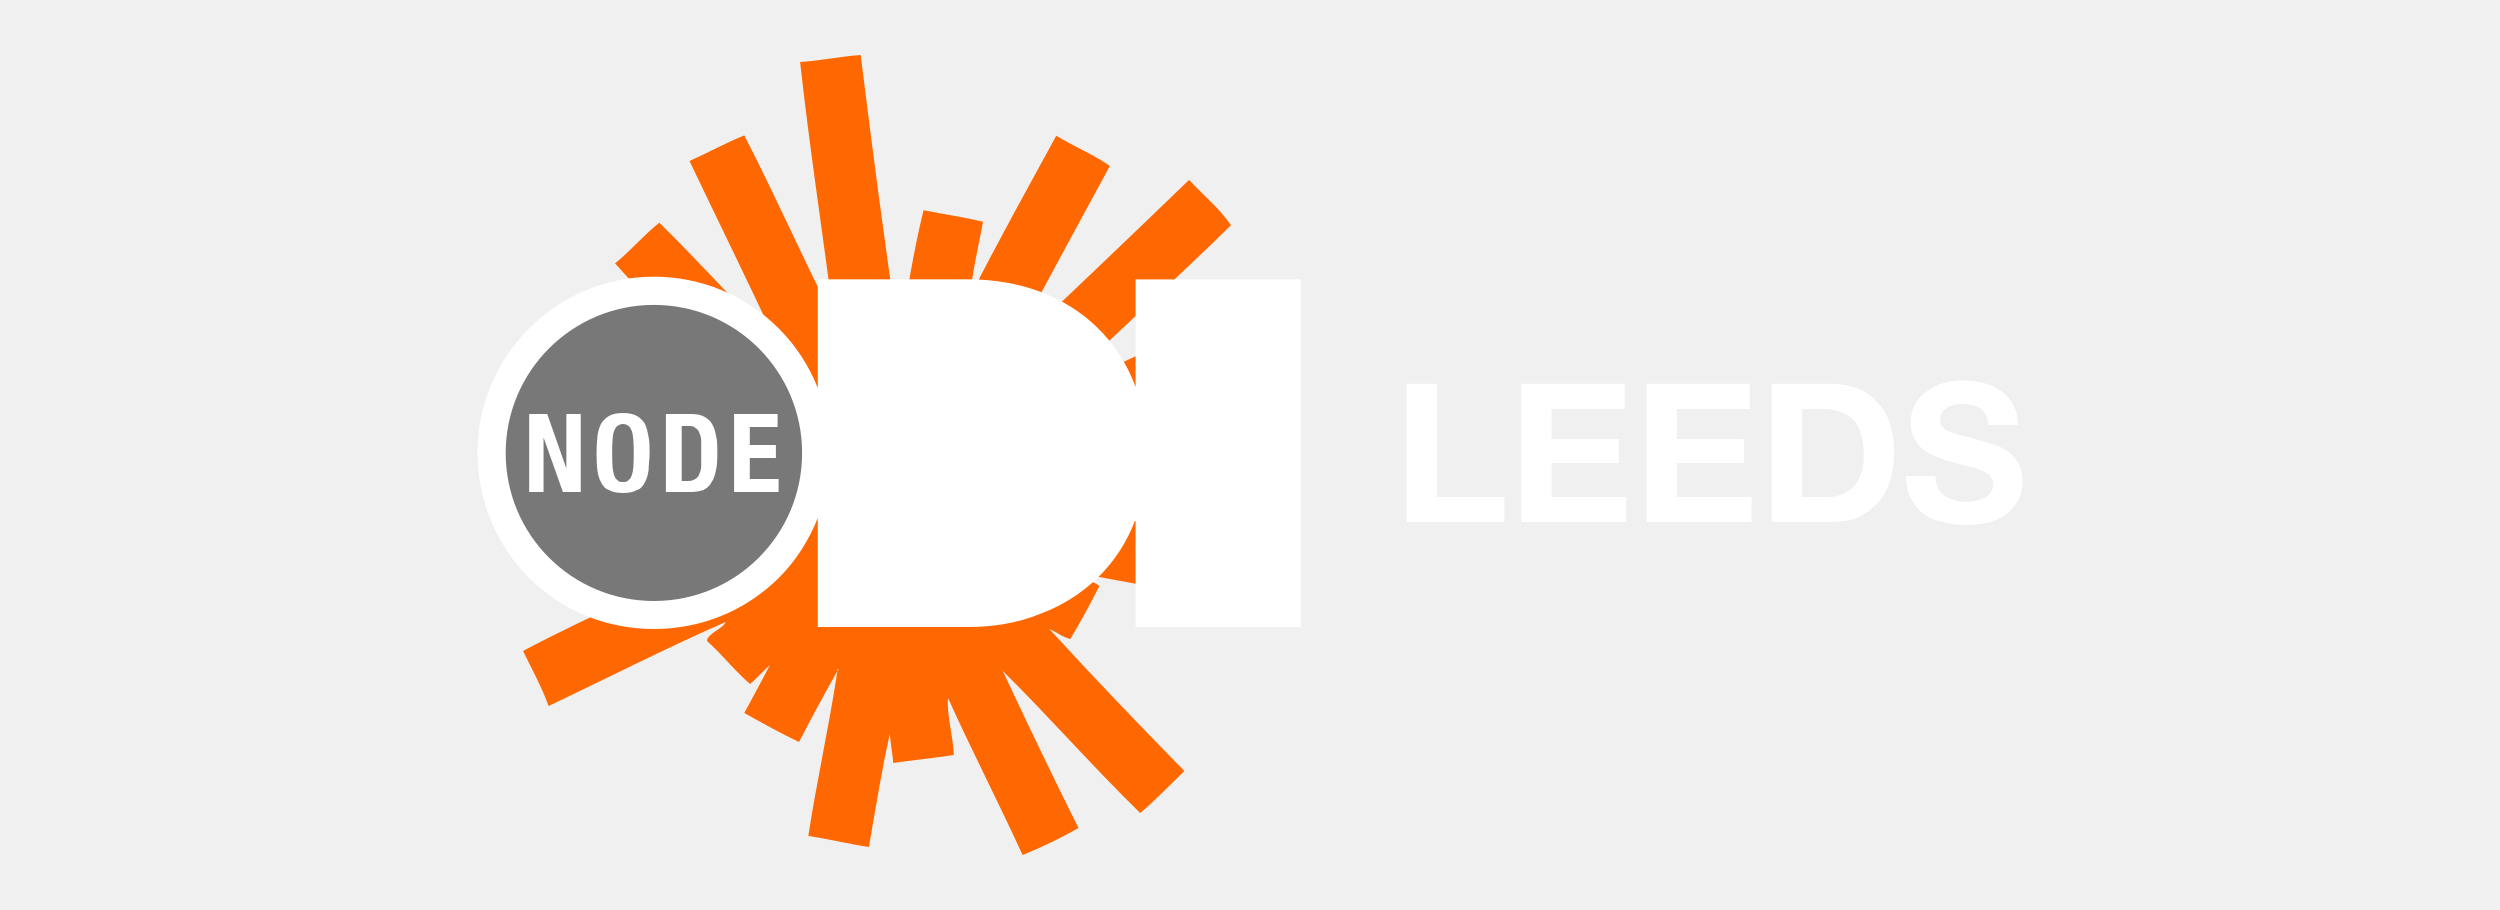
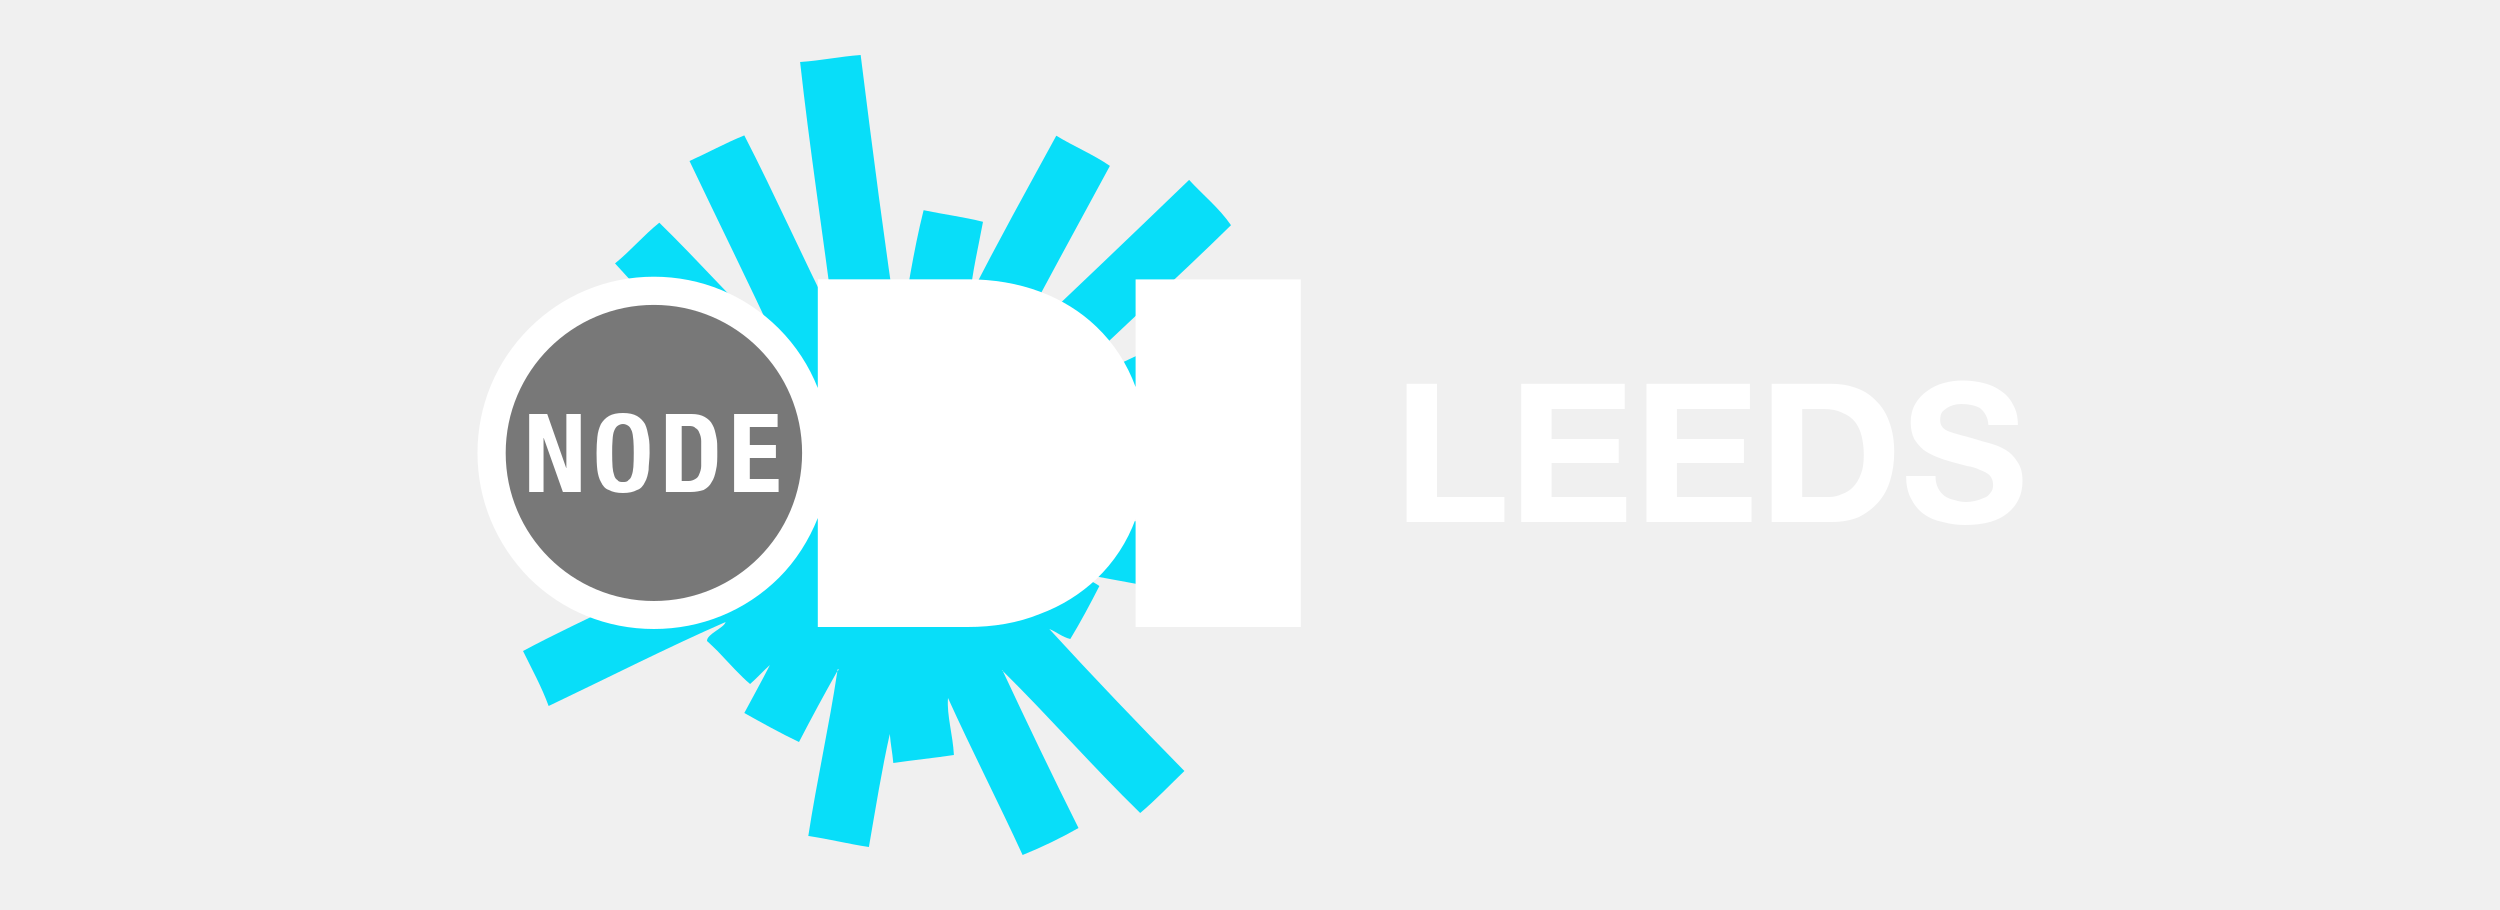
<svg xmlns="http://www.w3.org/2000/svg" width="250" height="91" viewBox="0 0 250 91" id="svg2" version="1.1">
  <defs id="defs4" />
  <g id="layer1" transform="translate(0,-961.4)">
    <circle style="opacity:1;fill:#000000;fill-opacity:0.5;stroke:none;stroke-width:3;stroke-linecap:round;stroke-linejoin:round;stroke-miterlimit:4;stroke-dasharray:9, 9;stroke-dashoffset:0;stroke-opacity:1" id="path4139" cx="65.42" cy="1006.6" r="15.714" />
    <rect style="opacity:1;fill:#000000;fill-opacity:0.5;stroke:none;stroke-width:3;stroke-linecap:round;stroke-linejoin:round;stroke-miterlimit:4;stroke-dasharray:9, 9;stroke-dashoffset:0;stroke-opacity:1" id="rect4141" width="35.179" height="10" x="87.92" y="1001.7" />
-     <path style="clip-rule:evenodd;opacity:1;fill:#ff6700;fill-opacity:1;fill-rule:evenodd" d="m 86.07,966.9 c -2.1,0.15 -3.94,0.56 -6.06,0.7 0.92,8.34 2.24,17.03 3.38,25.73 -3.07,-6.04 -5.86,-12.38 -8.96,-18.39 -1.91,0.77 -3.63,1.73 -5.48,2.56 2.9,6.1 5.89,12.12 8.74,18.28 0.14,0 0.1,0.17 0,0 -4,-3.96 -7.74,-8.18 -11.76,-12.11 -1.58,1.26 -2.862,2.81 -4.428,4.07 1.016,1.14 2.056,2.25 3.108,3.36 l 0.72,0 c 8.53,0 15.44,6.95 15.44,15.5 0,8.6 -6.93,15.5 -15.44,15.5 -1.13,0 -2.251,-0.1 -3.349,-0.4 -3.266,1.6 -6.509,3.1 -9.68,4.8 0.877,1.8 1.828,3.5 2.563,5.5 5.877,-2.8 11.976,-5.9 17.696,-8.4 -0.15,0.6 -1.89,1.2 -1.86,1.9 0,0 0.87,0.8 1.05,1 1.04,1.1 2.4,2.6 3.26,3.3 0.69,-0.6 1.31,-1.3 1.98,-1.9 -0.81,1.6 -1.71,3.2 -2.56,4.8 1.8,1 3.57,2 5.47,2.9 1.24,-2.4 2.54,-4.8 3.84,-7.1 0,-0.1 0,-0.2 0.12,-0.2 0,0 0,0.2 -0.12,0.2 -0.84,5.6 -2.05,10.9 -2.91,16.5 2.08,0.3 4,0.8 6.06,1.1 0.66,-3.8 1.28,-7.7 2.09,-11.3 0.1,1.2 0.24,1.7 0.35,2.9 2.03,-0.3 4.08,-0.5 6.06,-0.8 -0.1,-2 -0.73,-4 -0.59,-5.7 2.4,5.3 5.03,10.4 7.46,15.7 1.98,-0.8 3.83,-1.7 5.59,-2.7 -2.6,-5.2 -5.09,-10.4 -7.57,-15.7 -0.14,0 -0.1,-0.2 0,0 4.66,4.6 9.02,9.6 13.74,14.2 1.55,-1.3 2.96,-2.8 4.42,-4.2 -4.52,-4.6 -9.3,-9.6 -13.51,-14.2 0.75,0.3 1.28,0.8 2.1,1 1.03,-1.7 1.99,-3.5 2.91,-5.3 -0.71,-0.5 -1.56,-0.8 -2.21,-1.3 2.16,0.4 4.32,0.8 6.52,1.2 0.3,-2.1 0.73,-4 1.05,-6.1 -2.1,-0.4 -4.49,-0.5 -6.29,-1.3 3.84,-0.4 7.63,-0.9 11.41,-1.4 l -32.51,0 0,-9.1 28.21,0 c -0.84,-1.7 -1.57,-3.42 -2.45,-5.03 -2.66,1.26 -5.35,2.49 -7.92,3.83 -0.1,-0.4 0.42,-0.8 0.7,-1.03 5.31,-5.2 11.31,-10.6 16.65,-15.85 -1.18,-1.72 -2.8,-3.01 -4.19,-4.53 -5.91,5.7 -11.84,11.37 -17.82,17 0,0.14 -0.17,0.1 0,0 3.24,-6.2 6.59,-12.28 9.9,-18.4 -1.65,-1.14 -3.63,-1.96 -5.36,-3.02 -2.9,5.32 -5.85,10.6 -8.61,16.06 0.17,-2.26 0.84,-5.05 1.28,-7.45 -1.89,-0.48 -3.99,-0.75 -5.94,-1.16 -1.03,4.1 -1.69,8.56 -2.45,12.92 -1.44,-9.51 -2.68,-19.11 -3.84,-28.41 z m -37.376,34.8 c -0.605,1.6 0.114,3.8 -0.408,5.5 l 0,0.7 c 0.822,0.1 0.88,0.2 1.701,0.3 -0.06,-0.5 -0.1,-1.1 -0.108,-1.6 0,-1.5 0.235,-3 0.68,-4.5 -0.619,-0.2 -1.25,-0.3 -1.865,-0.4 z m 80.696,2 c -1.88,0.2 -3.74,0.4 -5.59,0.7 l 0,6.2 c 2.1,-0.3 3.68,-0.7 5.78,-1 l 0,-1 c -0.32,-1.6 0,-3.2 -0.19,-4.9 z m -75.927,12.8 c 0.156,1.2 0.308,2.4 0.469,3.5 1.004,-0.1 2.015,-0.2 3.028,-0.4 -1.315,-0.8 -2.494,-1.9 -3.497,-3.1 z" id="path4450" />
+     <path style="clip-rule:evenodd;opacity:1;fill:#08DEF9;fill-opacity:1;fill-rule:evenodd" d="m 86.07,966.9 c -2.1,0.15 -3.94,0.56 -6.06,0.7 0.92,8.34 2.24,17.03 3.38,25.73 -3.07,-6.04 -5.86,-12.38 -8.96,-18.39 -1.91,0.77 -3.63,1.73 -5.48,2.56 2.9,6.1 5.89,12.12 8.74,18.28 0.14,0 0.1,0.17 0,0 -4,-3.96 -7.74,-8.18 -11.76,-12.11 -1.58,1.26 -2.862,2.81 -4.428,4.07 1.016,1.14 2.056,2.25 3.108,3.36 l 0.72,0 c 8.53,0 15.44,6.95 15.44,15.5 0,8.6 -6.93,15.5 -15.44,15.5 -1.13,0 -2.251,-0.1 -3.349,-0.4 -3.266,1.6 -6.509,3.1 -9.68,4.8 0.877,1.8 1.828,3.5 2.563,5.5 5.877,-2.8 11.976,-5.9 17.696,-8.4 -0.15,0.6 -1.89,1.2 -1.86,1.9 0,0 0.87,0.8 1.05,1 1.04,1.1 2.4,2.6 3.26,3.3 0.69,-0.6 1.31,-1.3 1.98,-1.9 -0.81,1.6 -1.71,3.2 -2.56,4.8 1.8,1 3.57,2 5.47,2.9 1.24,-2.4 2.54,-4.8 3.84,-7.1 0,-0.1 0,-0.2 0.12,-0.2 0,0 0,0.2 -0.12,0.2 -0.84,5.6 -2.05,10.9 -2.91,16.5 2.08,0.3 4,0.8 6.06,1.1 0.66,-3.8 1.28,-7.7 2.09,-11.3 0.1,1.2 0.24,1.7 0.35,2.9 2.03,-0.3 4.08,-0.5 6.06,-0.8 -0.1,-2 -0.73,-4 -0.59,-5.7 2.4,5.3 5.03,10.4 7.46,15.7 1.98,-0.8 3.83,-1.7 5.59,-2.7 -2.6,-5.2 -5.09,-10.4 -7.57,-15.7 -0.14,0 -0.1,-0.2 0,0 4.66,4.6 9.02,9.6 13.74,14.2 1.55,-1.3 2.96,-2.8 4.42,-4.2 -4.52,-4.6 -9.3,-9.6 -13.51,-14.2 0.75,0.3 1.28,0.8 2.1,1 1.03,-1.7 1.99,-3.5 2.91,-5.3 -0.71,-0.5 -1.56,-0.8 -2.21,-1.3 2.16,0.4 4.32,0.8 6.52,1.2 0.3,-2.1 0.73,-4 1.05,-6.1 -2.1,-0.4 -4.49,-0.5 -6.29,-1.3 3.84,-0.4 7.63,-0.9 11.41,-1.4 l -32.51,0 0,-9.1 28.21,0 c -0.84,-1.7 -1.57,-3.42 -2.45,-5.03 -2.66,1.26 -5.35,2.49 -7.92,3.83 -0.1,-0.4 0.42,-0.8 0.7,-1.03 5.31,-5.2 11.31,-10.6 16.65,-15.85 -1.18,-1.72 -2.8,-3.01 -4.19,-4.53 -5.91,5.7 -11.84,11.37 -17.82,17 0,0.14 -0.17,0.1 0,0 3.24,-6.2 6.59,-12.28 9.9,-18.4 -1.65,-1.14 -3.63,-1.96 -5.36,-3.02 -2.9,5.32 -5.85,10.6 -8.61,16.06 0.17,-2.26 0.84,-5.05 1.28,-7.45 -1.89,-0.48 -3.99,-0.75 -5.94,-1.16 -1.03,4.1 -1.69,8.56 -2.45,12.92 -1.44,-9.51 -2.68,-19.11 -3.84,-28.41 z m -37.376,34.8 c -0.605,1.6 0.114,3.8 -0.408,5.5 l 0,0.7 c 0.822,0.1 0.88,0.2 1.701,0.3 -0.06,-0.5 -0.1,-1.1 -0.108,-1.6 0,-1.5 0.235,-3 0.68,-4.5 -0.619,-0.2 -1.25,-0.3 -1.865,-0.4 z m 80.696,2 c -1.88,0.2 -3.74,0.4 -5.59,0.7 l 0,6.2 c 2.1,-0.3 3.68,-0.7 5.78,-1 l 0,-1 c -0.32,-1.6 0,-3.2 -0.19,-4.9 z m -75.927,12.8 c 0.156,1.2 0.308,2.4 0.469,3.5 1.004,-0.1 2.015,-0.2 3.028,-0.4 -1.315,-0.8 -2.494,-1.9 -3.497,-3.1 z" id="path4450" />
    <path d="m 65.39,989.07 c -4.711,0 -9.141,1.84 -12.473,5.17 -3.333,3.33 -5.168,7.76 -5.168,12.46 0,4.7 1.835,9.1 5.168,12.5 3.332,3.3 7.762,5.1 12.473,5.1 4.71,0 9.14,-1.8 12.48,-5.1 1.72,-1.7 3.03,-3.8 3.91,-6 l 0,10.9 14.98,0 c 2.59,0 5.02,-0.4 7.22,-1.3 2.17,-0.8 4.07,-2 5.66,-3.5 1.77,-1.7 3.08,-3.7 3.92,-6 l 0,10.8 16.52,0 0,-34.76 -16.52,0 0,10.76 c -0.84,-2.29 -2.15,-4.34 -3.92,-6.03 -1.58,-1.52 -3.49,-2.7 -5.66,-3.51 -2.2,-0.82 -4.63,-1.23 -7.22,-1.23 l -14.98,0 0,10.87 c -0.88,-2.22 -2.19,-4.24 -3.91,-5.96 -3.34,-3.33 -7.77,-5.17 -12.48,-5.17 z m 0,2.82 c 8.19,0 14.82,6.64 14.82,14.81 0,8.2 -6.63,14.8 -14.82,14.8 -8.186,0 -14.821,-6.6 -14.821,-14.8 0,-8.17 6.635,-14.81 14.821,-14.81 z m -3.093,10.81 c -0.588,0 -1.057,0.1 -1.404,0.3 -0.349,0.2 -0.614,0.5 -0.799,0.8 -0.186,0.4 -0.309,0.8 -0.359,1.3 -0.05,0.5 -0.08,1 -0.08,1.6 0,0.6 0.02,1.2 0.08,1.7 0.05,0.4 0.174,0.9 0.359,1.2 0.185,0.4 0.448,0.7 0.799,0.8 0.346,0.2 0.815,0.3 1.404,0.3 0.586,0 1.053,-0.1 1.403,-0.3 0.35,-0.1 0.62,-0.4 0.8,-0.8 0.19,-0.3 0.3,-0.8 0.36,-1.2 0,-0.5 0.1,-1.1 0.1,-1.7 0,-0.6 0,-1.1 -0.1,-1.6 -0.1,-0.5 -0.17,-0.9 -0.36,-1.3 -0.18,-0.3 -0.45,-0.6 -0.8,-0.8 -0.35,-0.2 -0.817,-0.3 -1.403,-0.3 z m -9.379,0.1 0,7.8 1.436,0 0,-5.4 0.02,0 1.916,5.4 1.785,0 0,0 0,-7.8 -1.438,0 0,5.4 -0.02,0 -1.895,-5.4 -1.807,0 z m 13.672,0 0,7.8 2.47,0 c 0.53,0 0.96,-0.1 1.3,-0.2 0.34,-0.2 0.61,-0.4 0.81,-0.8 0.21,-0.3 0.33,-0.7 0.43,-1.2 0.13,-0.5 0.13,-1.1 0.13,-1.8 0,-0.6 0,-1.1 -0.1,-1.5 -0.1,-0.5 -0.19,-0.9 -0.37,-1.2 -0.19,-0.4 -0.45,-0.6 -0.78,-0.8 -0.34,-0.2 -0.77,-0.3 -1.32,-0.3 z m 6.82,0 0,7.8 4.45,0 0,-1.3 -2.88,0 0,-2.1 2.61,0 0,-1.3 -2.61,0 0,-1.8 2.78,0 0,-1.3 z m -11.113,1 c 0.231,0 0.419,0.1 0.559,0.2 0.141,0.1 0.246,0.3 0.326,0.5 0.07,0.2 0.124,0.5 0.154,0.9 0.03,0.4 0.04,0.8 0.04,1.3 0,0.5 -0.01,1 -0.04,1.4 -0.03,0.3 -0.07,0.6 -0.154,0.8 -0.08,0.3 -0.184,0.4 -0.326,0.5 -0.14,0.2 -0.328,0.2 -0.559,0.2 -0.235,0 -0.419,0 -0.56,-0.2 -0.143,-0.1 -0.248,-0.2 -0.328,-0.5 -0.07,-0.2 -0.133,-0.5 -0.153,-0.8 -0.03,-0.4 -0.04,-0.9 -0.04,-1.4 0,-0.5 0,-0.9 0.04,-1.3 0.02,-0.4 0.07,-0.7 0.153,-0.9 0.08,-0.2 0.185,-0.4 0.328,-0.5 0.141,-0.1 0.326,-0.2 0.56,-0.2 z m 5.863,0.2 0.66,0 c 0.3,0 0.54,0 0.72,0.2 0.17,0.1 0.3,0.2 0.4,0.5 l 0,0 c 0.1,0.2 0.18,0.5 0.18,0.8 l 0,1.2 0,1.3 c 0,0.3 -0.1,0.6 -0.19,0.8 -0.1,0.3 -0.23,0.4 -0.4,0.5 -0.17,0.1 -0.39,0.2 -0.66,0.2 l -0.7,0 0,-5.5 z" id="path4452" style="fill:#ffffff;fill-opacity:1" />
    <g style="font-style:normal;font-variant:normal;font-weight:bold;font-stretch:normal;font-size:40px;line-height:100%;font-family:'Helvetica Neue';-inkscape-font-specification:'Helvetica Neue Bold';text-align:start;letter-spacing:0px;word-spacing:0px;writing-mode:lr-tb;text-anchor:start;fill:#ffffff;fill-opacity:1;stroke:none;stroke-width:1px;stroke-linecap:butt;stroke-linejoin:miter;stroke-opacity:1" id="text4141">
      <path d="m 140.66,999.78 0,13.82 9.78,0 0,-2.5 -6.74,0 0,-11.32 -3.04,0 z" style="font-size:19.375px;line-height:100%;fill:#ffffff;fill-opacity:1" id="path4168" />
      <path d="m 152.12,999.78 0,13.82 10.5,0 0,-2.5 -7.46,0 0,-3.4 6.71,0 0,-2.4 -6.71,0 0,-3 7.31,0 0,-2.52 -10.35,0 z" style="font-size:19.375px;line-height:100%;fill:#ffffff;fill-opacity:1" id="path4170" />
      <path d="m 164.65,999.78 0,13.82 10.5,0 0,-2.5 -7.46,0 0,-3.4 6.7,0 0,-2.4 -6.7,0 0,-3 7.3,0 0,-2.52 -10.34,0 z" style="font-size:19.375px;line-height:100%;fill:#ffffff;fill-opacity:1" id="path4172" />
      <path d="m 180.22,1011.1 0,-8.8 2.17,0 q 1.12,0 1.88,0.4 0.77,0.3 1.24,0.9 0.46,0.6 0.65,1.4 0.22,0.9 0.22,1.9 0,1.2 -0.29,1.9 -0.29,0.8 -0.78,1.3 -0.48,0.5 -1.1,0.7 -0.62,0.3 -1.28,0.3 l -2.71,0 z m -3.05,-11.32 0,13.82 5.97,0 q 1.59,0 2.75,-0.5 1.18,-0.6 1.96,-1.5 0.79,-0.9 1.18,-2.2 0.39,-1.3 0.39,-2.8 0,-1.7 -0.49,-3 -0.46,-1.3 -1.31,-2.1 -0.84,-0.9 -2,-1.3 -1.14,-0.42 -2.48,-0.42 l -5.97,0 z" style="font-size:19.375px;line-height:100%;fill:#ffffff;fill-opacity:1" id="path4174" />
      <path d="m 193.55,1009 -2.94,0 q -0,1.3 0.46,2.2 0.49,1 1.3,1.6 0.83,0.6 1.9,0.8 1.08,0.3 2.23,0.3 1.41,0 2.48,-0.3 1.08,-0.3 1.8,-0.9 0.73,-0.6 1.1,-1.4 0.37,-0.8 0.37,-1.8 0,-1.2 -0.5,-1.9 -0.49,-0.8 -1.17,-1.2 -0.67,-0.4 -1.37,-0.6 -0.68,-0.2 -1.07,-0.3 -1.29,-0.4 -2.11,-0.6 -0.79,-0.2 -1.26,-0.4 -0.44,-0.2 -0.6,-0.5 -0.15,-0.2 -0.15,-0.6 0,-0.5 0.19,-0.8 0.19,-0.2 0.48,-0.4 0.31,-0.2 0.68,-0.3 0.37,-0.1 0.74,-0.1 0.56,0 1.03,0.1 0.48,0.1 0.85,0.3 0.37,0.3 0.58,0.7 0.23,0.4 0.27,1 l 2.95,0 q 0,-1.2 -0.47,-2 -0.44,-0.9 -1.22,-1.4 -0.77,-0.57 -1.78,-0.8 -0.99,-0.25 -2.08,-0.25 -0.93,0 -1.86,0.25 -0.93,0.25 -1.66,0.8 -0.74,0.5 -1.2,1.3 -0.45,0.8 -0.45,1.8 0,1 0.35,1.7 0.37,0.6 0.95,1.1 0.58,0.4 1.32,0.7 0.73,0.3 1.51,0.5 0.75,0.2 1.49,0.4 0.74,0.1 1.32,0.4 0.58,0.2 0.93,0.5 0.37,0.4 0.37,1 0,0.5 -0.28,0.8 -0.27,0.4 -0.67,0.5 -0.41,0.2 -0.88,0.3 -0.46,0.1 -0.87,0.1 -0.6,0 -1.16,-0.2 -0.56,-0.1 -0.99,-0.4 -0.4,-0.3 -0.66,-0.8 -0.25,-0.5 -0.25,-1.2 z" style="font-size:19.375px;line-height:100%;fill:#ffffff;fill-opacity:1" id="path4176" />
    </g>
  </g>
</svg>
